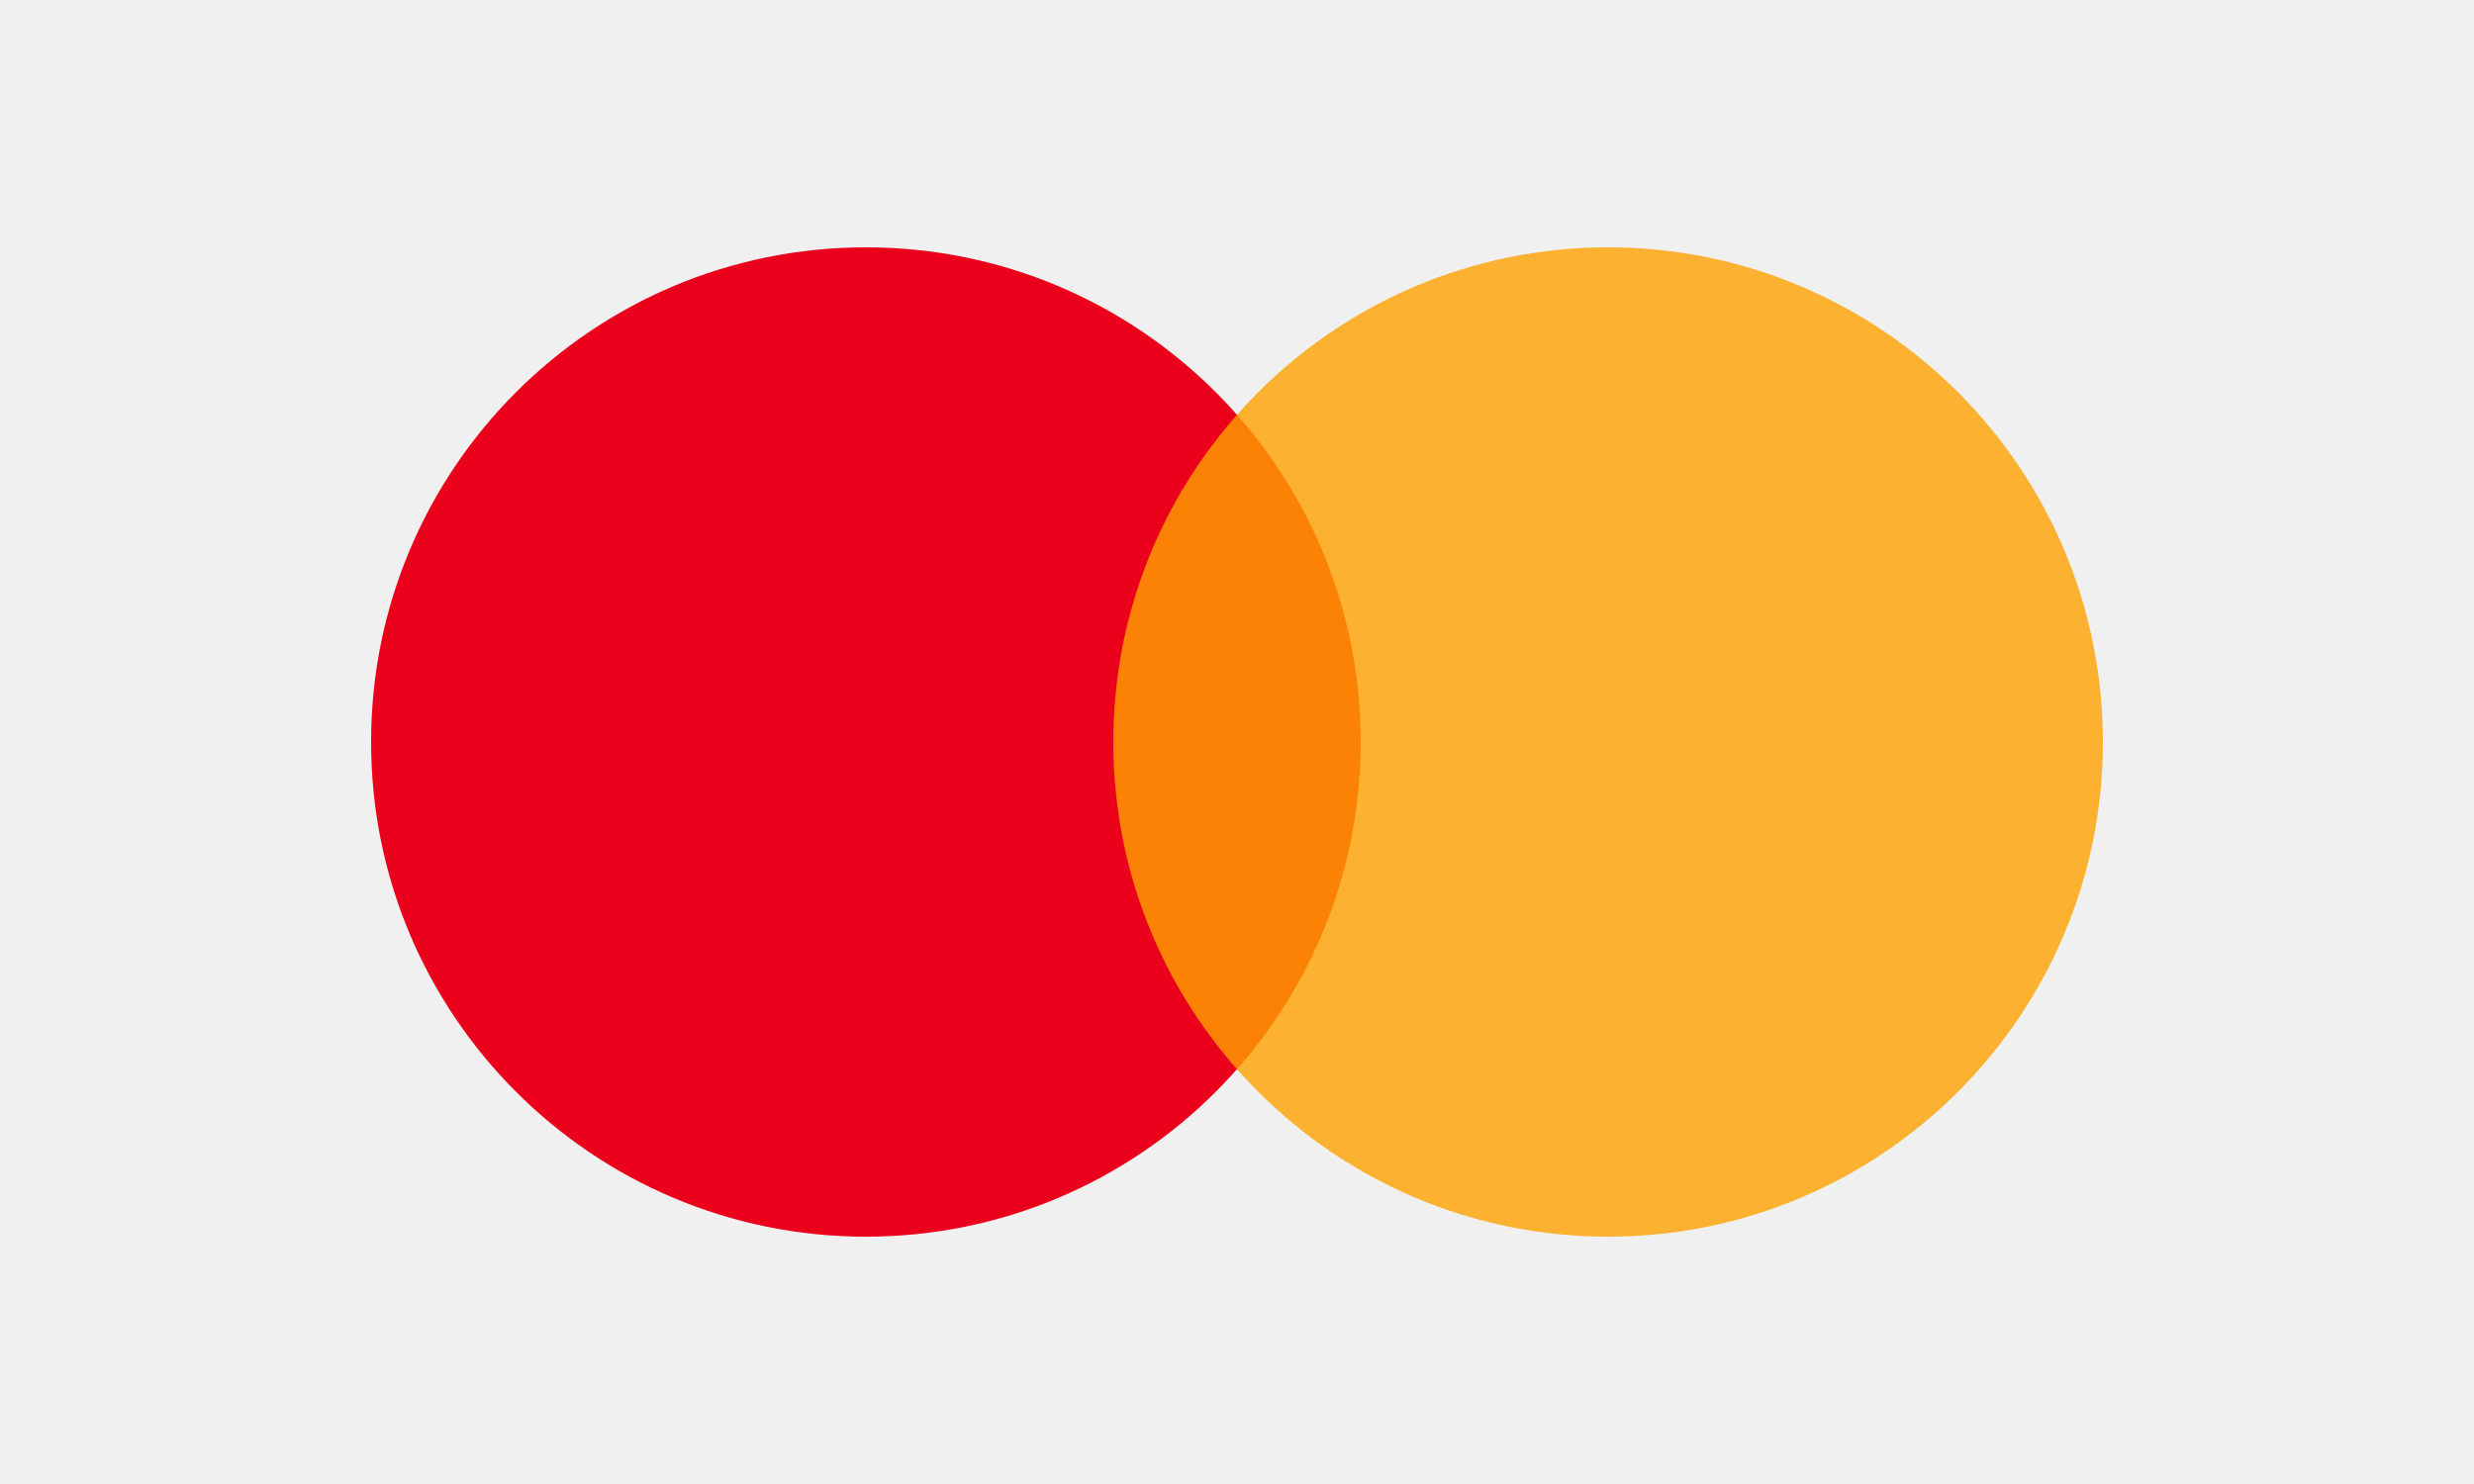
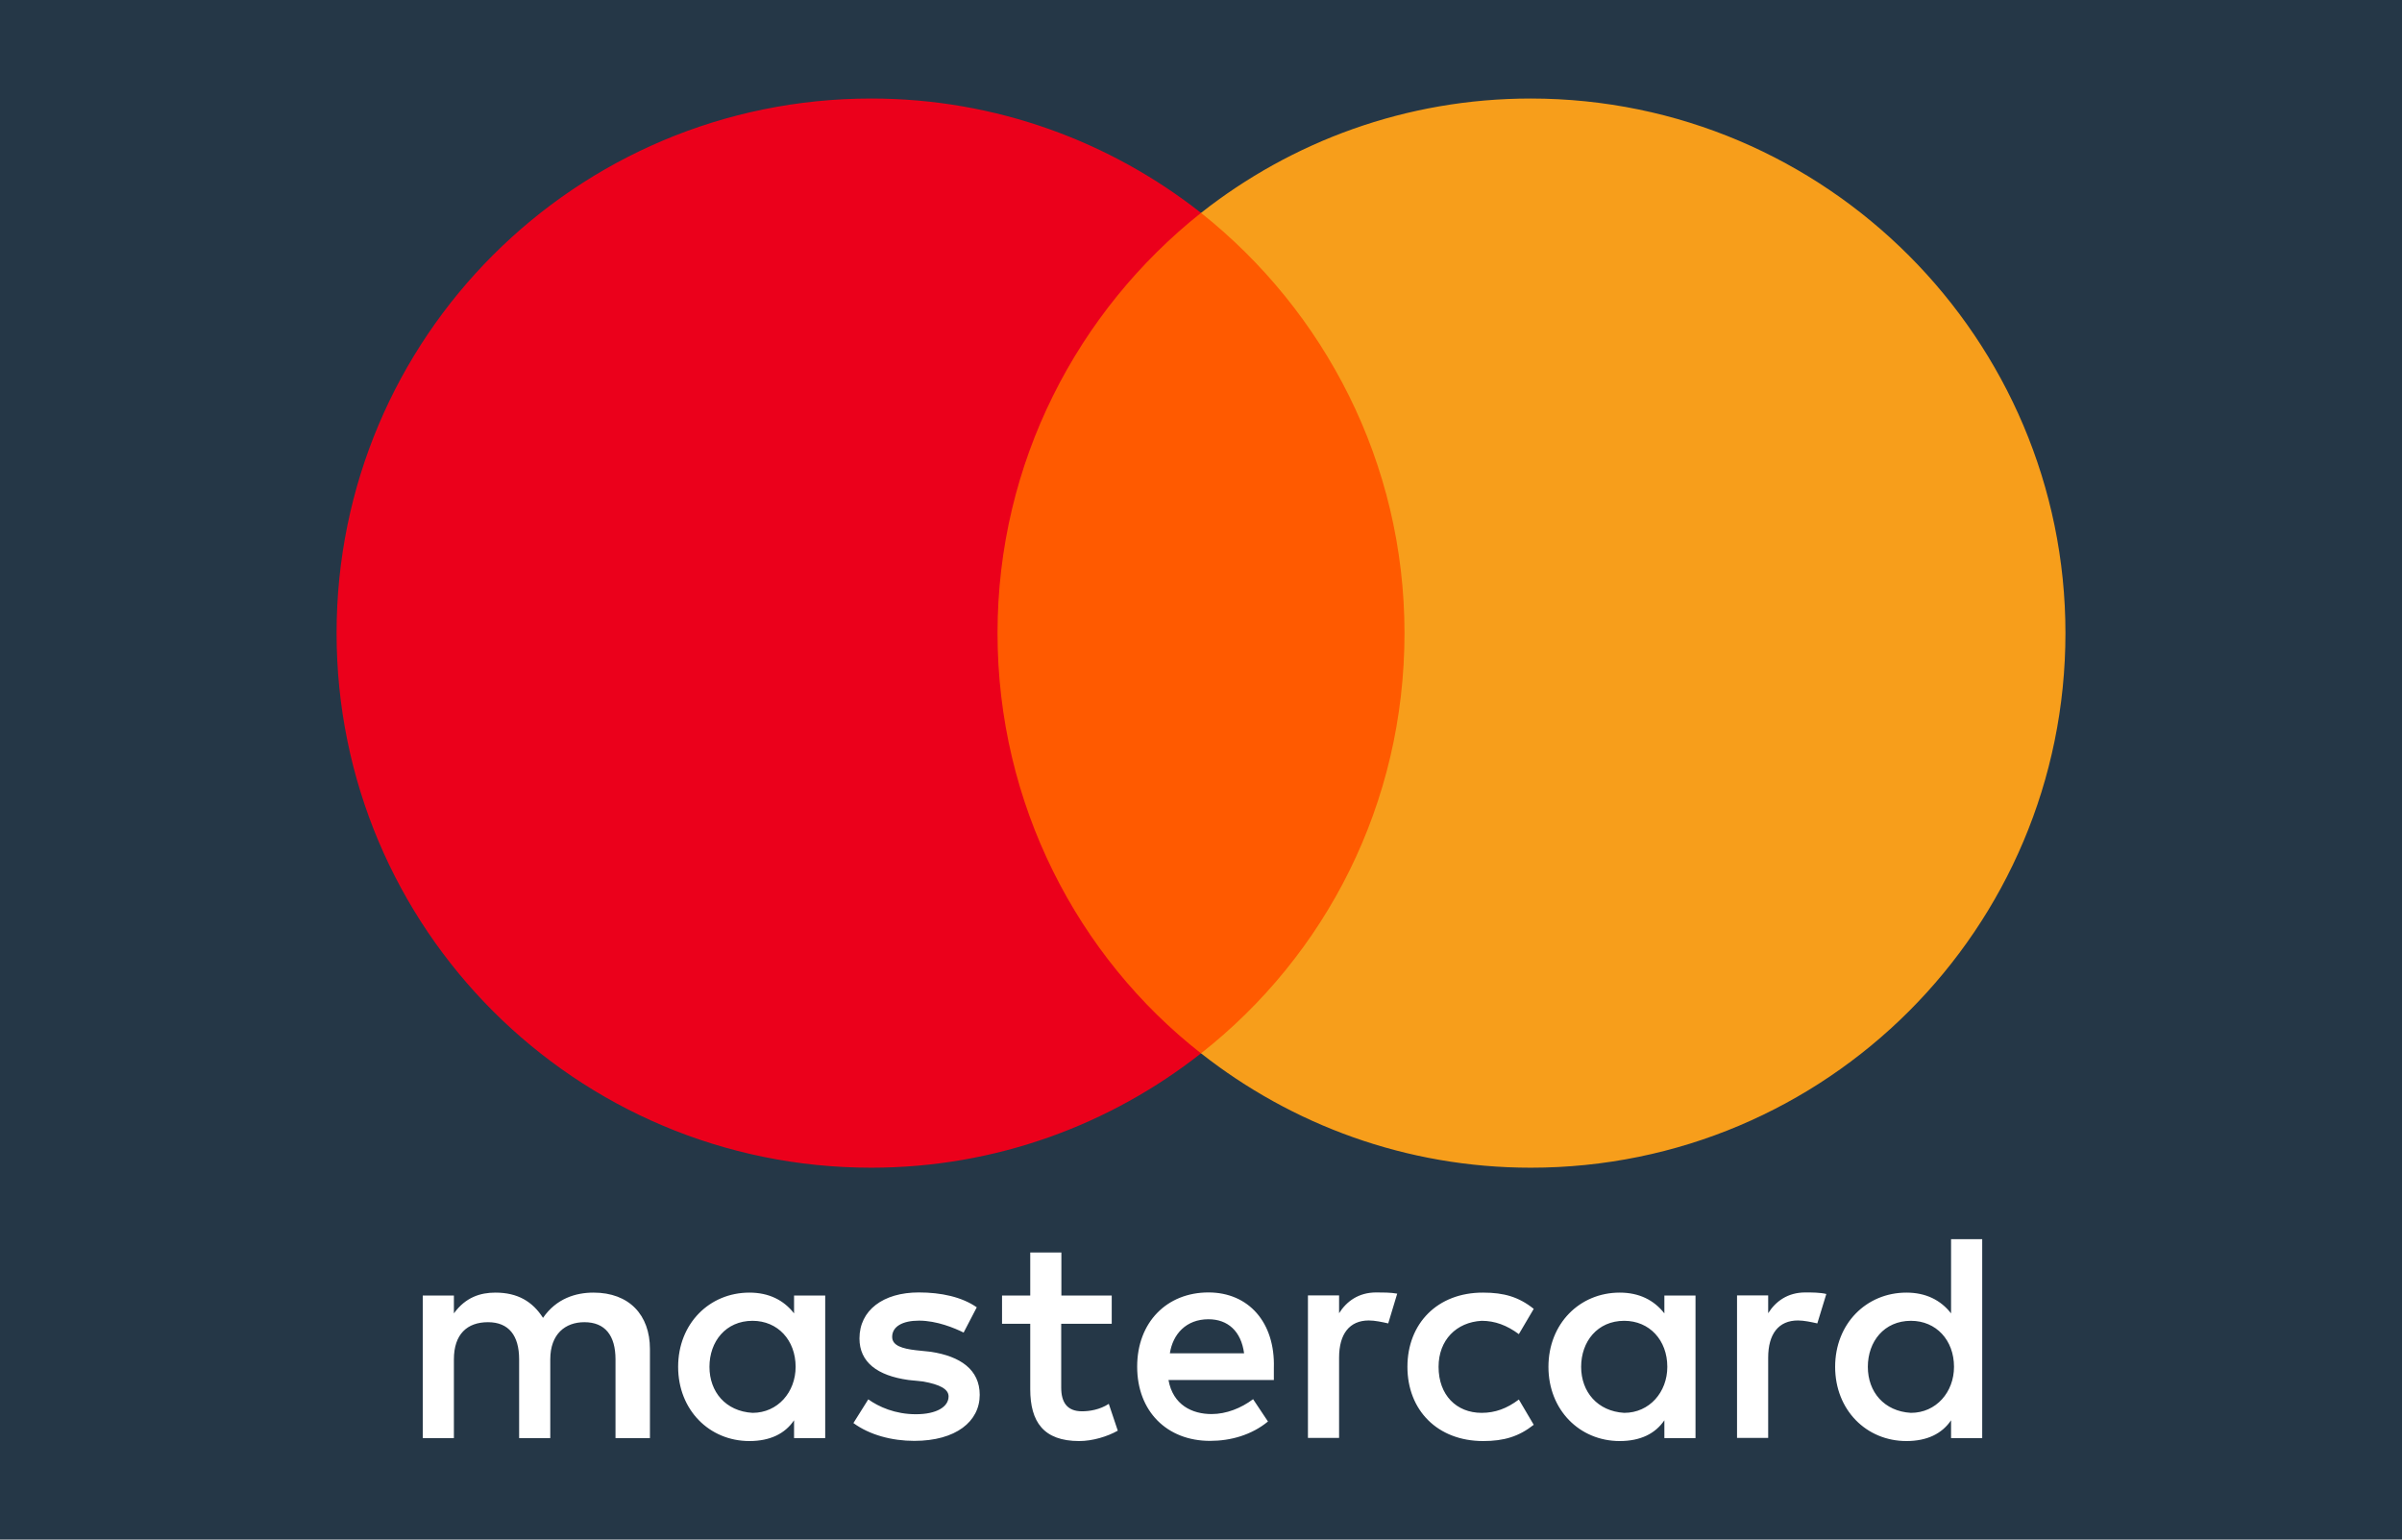
- <svg xmlns="http://www.w3.org/2000/svg" width="40" height="24" viewBox="0 0 40 24" fill="none">
-   <circle cx="14" cy="12" r="8" fill="#EA001B" />
-   <circle cx="26" cy="12" r="8" fill="#FFA200" fill-opacity="0.8" />
+ <svg xmlns="http://www.w3.org/2000/svg" width="780" height="500" viewBox="0 0 780 500" fill="none">
+   <g clip-path="url(#clip0_6278_125825)">
+     <path d="M780 0H0V500H780V0Z" fill="#253747" />
+     <path d="M211.053 467.045V438.109C211.053 427.041 204.311 419.793 192.736 419.793C186.949 419.793 180.657 421.703 176.33 427.996C172.959 422.715 168.127 419.793 160.879 419.793C156.047 419.793 151.215 421.254 147.395 426.535V420.748H137.281V467.045H147.395V441.481C147.395 433.278 151.721 429.401 158.463 429.401C165.205 429.401 168.577 433.727 168.577 441.481V467.045H178.69V441.481C178.69 433.278 183.522 429.401 189.759 429.401C196.501 429.401 199.872 433.727 199.872 441.481V467.045H211.053ZM361.068 420.748H344.662V406.758H334.549V420.748H325.391V429.906H334.549V451.145C334.549 461.764 338.875 468 350.449 468C354.776 468 359.608 466.539 362.979 464.629L360.057 455.92C357.135 457.831 353.764 458.336 351.348 458.336C346.516 458.336 344.606 455.415 344.606 450.639V429.906H361.012V420.748H361.068ZM446.92 419.737C441.133 419.737 437.256 422.658 434.84 426.479V420.692H424.727V466.989H434.84V440.919C434.84 433.221 438.211 428.839 444.504 428.839C446.414 428.839 448.83 429.345 450.797 429.794L453.718 420.13C451.696 419.737 448.83 419.737 446.92 419.737ZM317.187 424.569C312.356 421.198 305.613 419.737 298.365 419.737C286.791 419.737 279.094 425.524 279.094 434.682C279.094 442.38 284.881 446.762 294.994 448.167L299.826 448.672C305.108 449.628 308.029 451.088 308.029 453.504C308.029 456.875 304.152 459.291 297.41 459.291C290.668 459.291 285.33 456.875 281.959 454.459L277.127 462.157C282.409 466.034 289.657 467.944 296.904 467.944C310.389 467.944 318.143 461.651 318.143 452.999C318.143 444.796 311.85 440.469 302.242 439.008L297.41 438.503C293.084 437.997 289.713 437.042 289.713 434.176C289.713 430.805 293.084 428.895 298.421 428.895C304.209 428.895 309.996 431.311 312.917 432.772L317.187 424.569ZM586.26 419.737C580.473 419.737 576.596 422.658 574.18 426.479V420.692H564.067V466.989H574.18V440.919C574.18 433.221 577.551 428.839 583.844 428.839C585.754 428.839 588.17 429.345 590.137 429.794L593.059 420.242C591.092 419.737 588.227 419.737 586.26 419.737ZM457.033 443.897C457.033 457.887 466.697 468 481.643 468C488.385 468 493.217 466.539 498.049 462.719L493.217 454.516C489.34 457.437 485.519 458.842 481.137 458.842C472.934 458.842 467.147 453.055 467.147 443.897C467.147 435.188 472.934 429.401 481.137 428.951C485.463 428.951 489.34 430.412 493.217 433.278L498.049 425.074C493.217 421.198 488.385 419.793 481.643 419.793C466.697 419.737 457.033 429.906 457.033 443.897ZM550.582 443.897V420.748H540.469V426.535C537.098 422.209 532.266 419.793 525.973 419.793C512.938 419.793 502.825 429.906 502.825 443.897C502.825 457.887 512.938 468 525.973 468C532.715 468 537.547 465.584 540.469 461.258V467.045H550.582V443.897ZM513.444 443.897C513.444 435.693 518.725 428.951 527.434 428.951C535.637 428.951 541.424 435.244 541.424 443.897C541.424 452.1 535.637 458.842 527.434 458.842C518.781 458.336 513.444 452.043 513.444 443.897ZM392.42 419.737C378.935 419.737 369.271 429.401 369.271 443.84C369.271 458.336 378.935 467.944 392.926 467.944C399.668 467.944 406.41 466.034 411.748 461.651L406.916 454.403C403.039 457.325 398.207 459.235 393.431 459.235C387.139 459.235 380.902 456.314 379.441 448.167H413.658C413.658 446.706 413.658 445.751 413.658 444.29C414.108 429.401 405.399 419.737 392.42 419.737ZM392.42 428.446C398.713 428.446 403.039 432.322 403.994 439.514H379.891C380.846 433.278 385.172 428.446 392.42 428.446ZM643.682 443.897V402.432H633.568V426.535C630.197 422.209 625.365 419.793 619.073 419.793C606.037 419.793 595.924 429.906 595.924 443.897C595.924 457.887 606.037 468 619.073 468C625.815 468 630.647 465.584 633.568 461.258V467.045H643.682V443.897ZM606.543 443.897C606.543 435.693 611.825 428.951 620.533 428.951C628.736 428.951 634.524 435.244 634.524 443.897C634.524 452.1 628.736 458.842 620.533 458.842C611.825 458.336 606.543 452.043 606.543 443.897ZM267.969 443.897V420.748H257.855V426.535C254.484 422.209 249.652 419.793 243.36 419.793C230.325 419.793 220.211 429.906 220.211 443.897C220.211 457.887 230.325 468 243.36 468C250.102 468 254.934 465.584 257.855 461.258V467.045H267.969V443.897ZM230.381 443.897C230.381 435.693 235.662 428.951 244.371 428.951C252.574 428.951 258.361 435.244 258.361 443.897C258.361 452.1 252.574 458.842 244.371 458.842C235.662 458.336 230.381 452.043 230.381 443.897Z" fill="white" />
+     <path d="M465.738 69.139H313.812V342.088H465.738V69.139Z" fill="#FF5A00" />
+     <path d="M323.926 205.613C323.926 150.158 349.996 100.94 390 69.139C360.559 45.99 323.42 32 282.91 32C186.945 32 109.297 109.648 109.297 205.613C109.297 301.578 186.945 379.227 282.91 379.227C323.42 379.227 360.559 365.237 390 342.088C349.94 310.737 323.926 261.069 323.926 205.613Z" fill="#EB001B" />
+     <path d="M670.711 205.613C670.711 301.578 593.062 379.227 497.098 379.227C456.588 379.227 419.449 365.237 390.008 342.088C430.518 310.231 456.082 261.069 456.082 205.613C456.082 150.158 430.012 100.94 390.008 69.139C419.393 45.99 456.532 32 497.041 32C593.062 32 670.711 110.154 670.711 205.613Z" fill="#F79E1B" />
+   </g>
+   <defs>
+     <clipPath id="clip0_6278_125825">
+       <rect width="780" height="500" fill="white" />
+     </clipPath>
+   </defs>
</svg>
